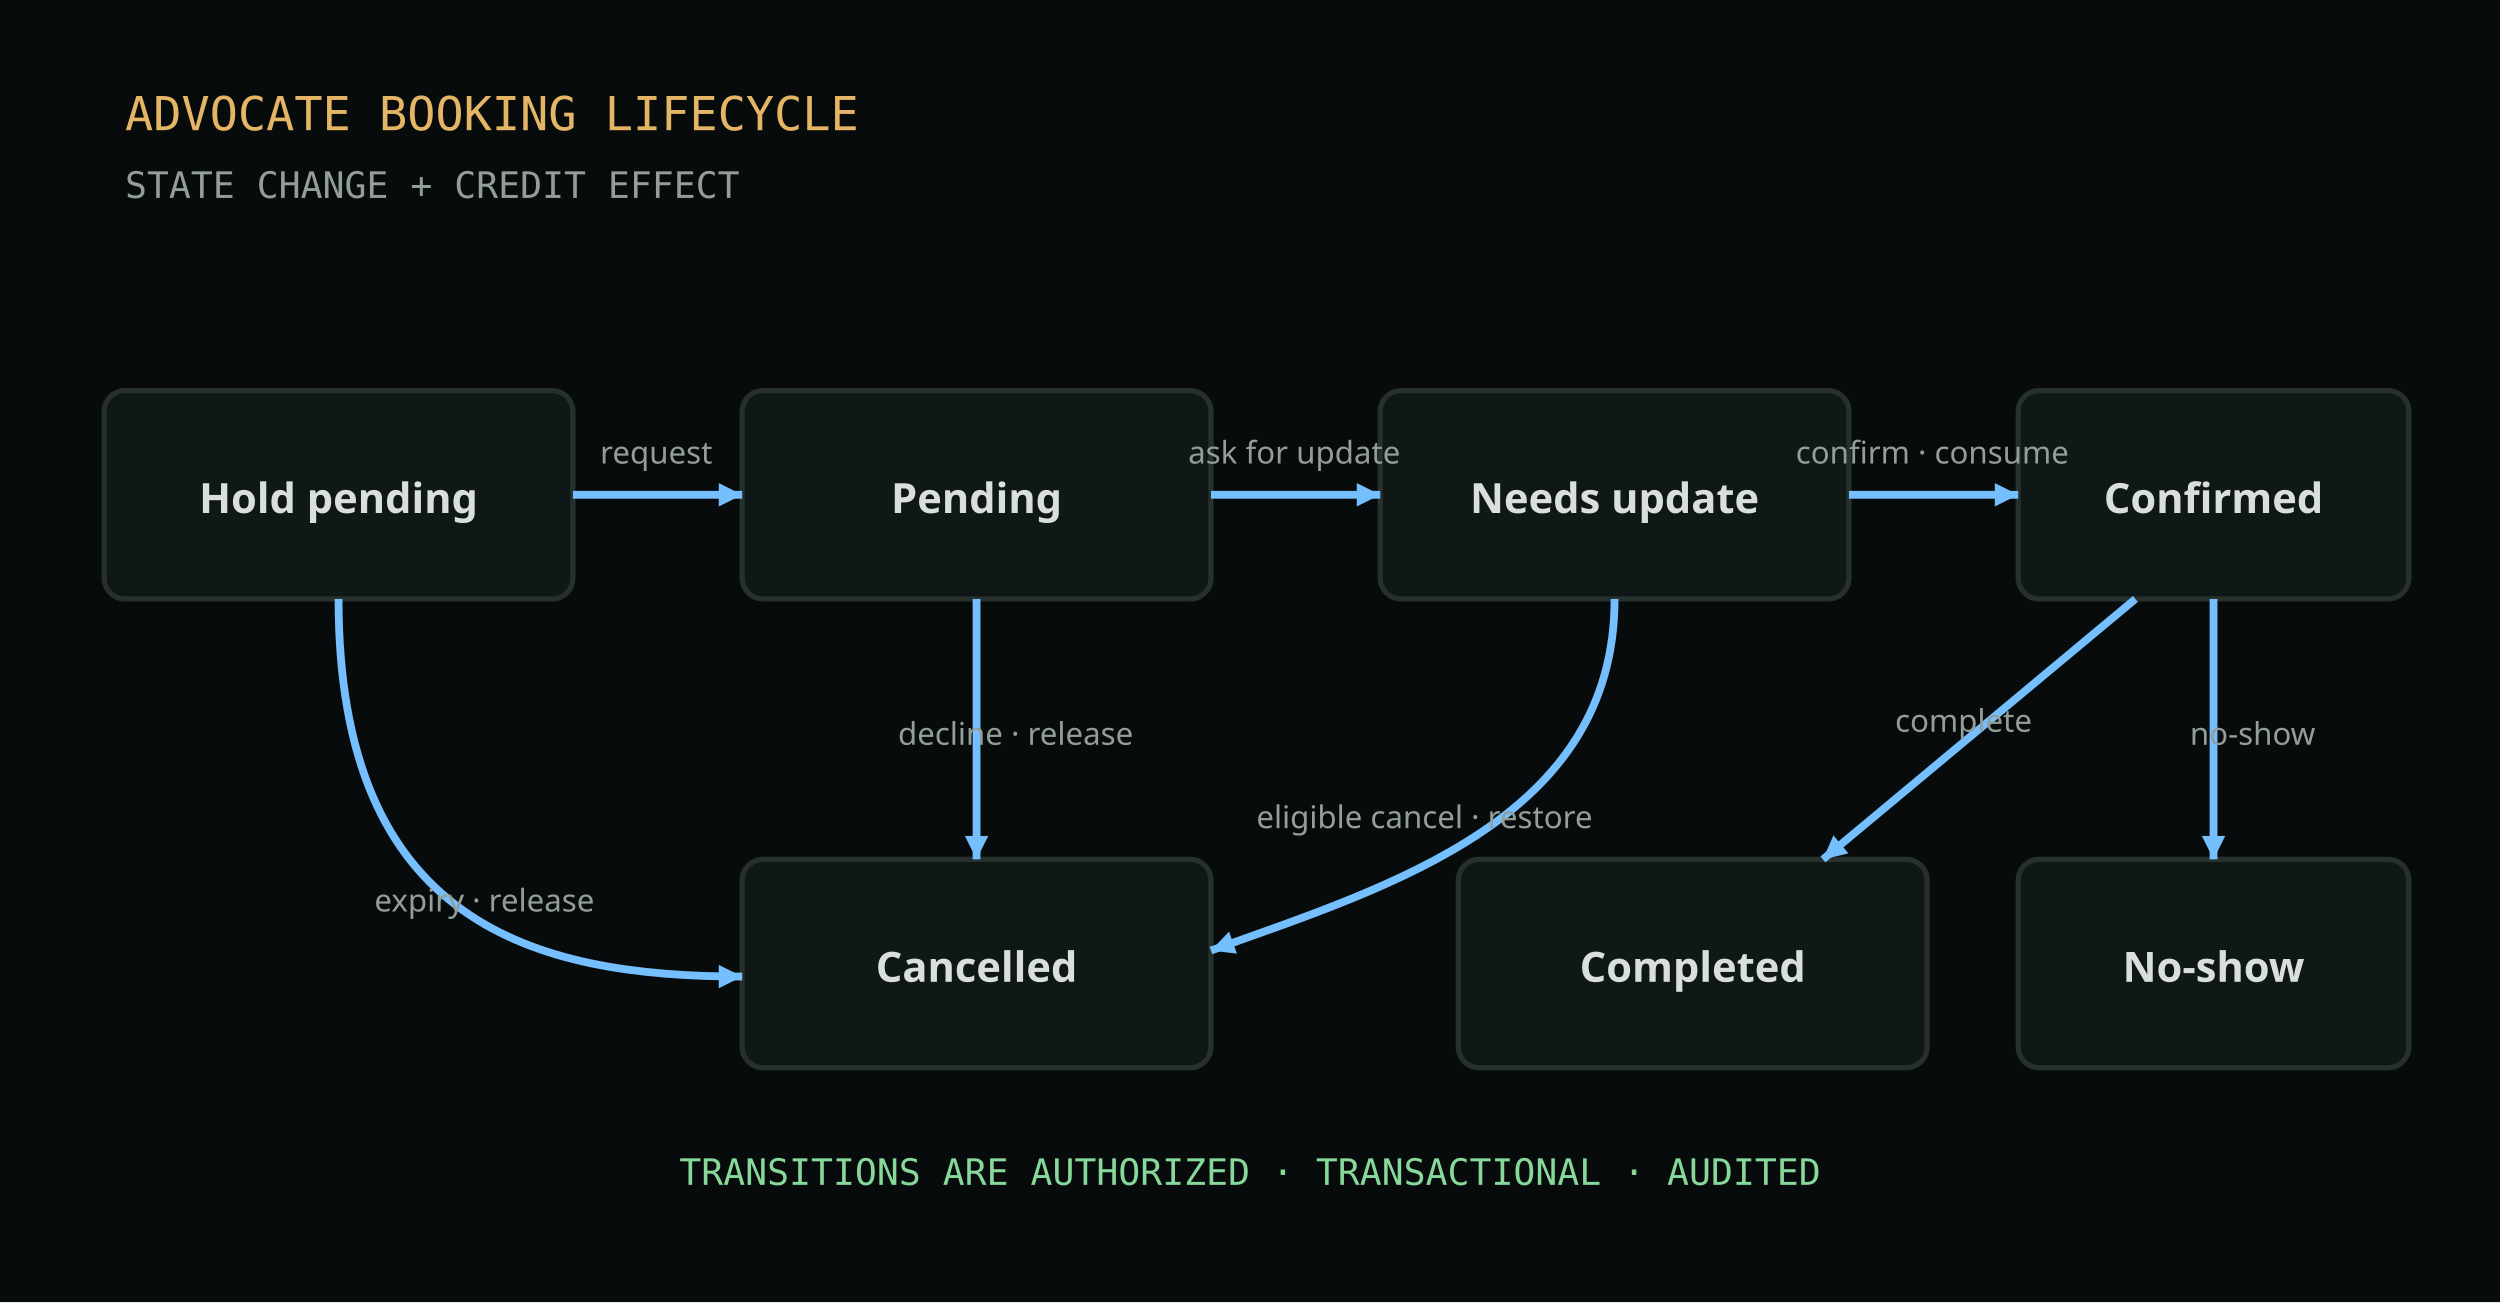
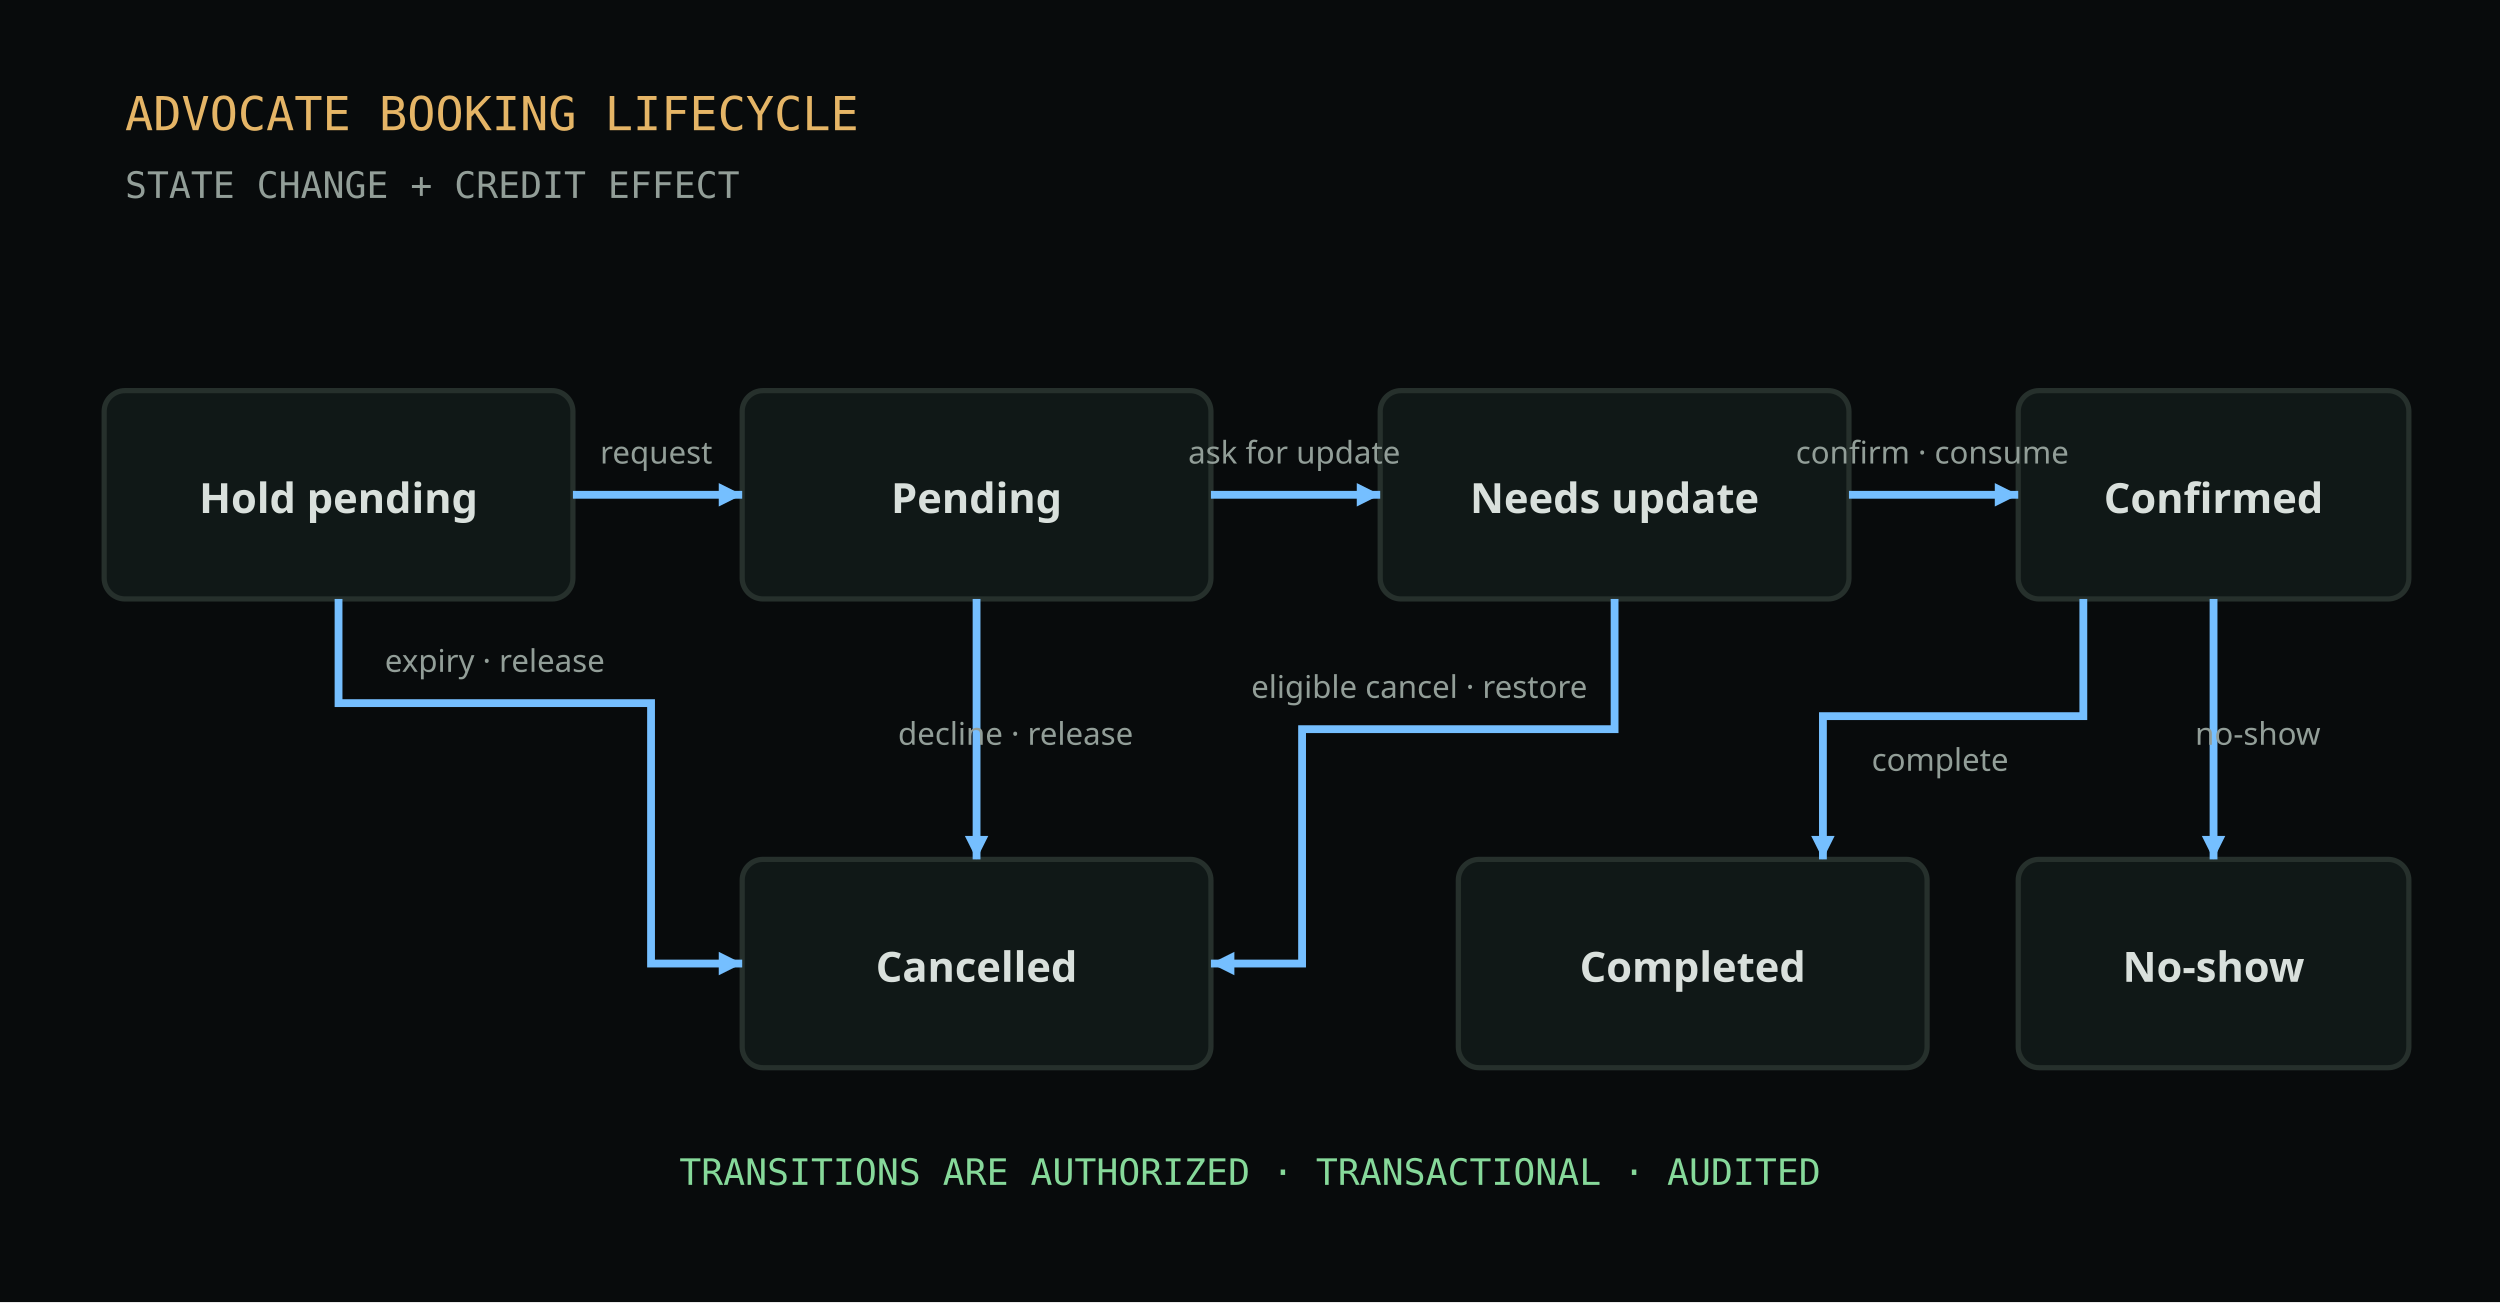
<svg xmlns="http://www.w3.org/2000/svg" width="960" height="500" viewBox="0 0 960 500" role="img" aria-labelledby="title desc">
  <defs>
    <marker id="arrowhead" markerWidth="9" markerHeight="9" refX="9" refY="4.5" orient="auto" markerUnits="userSpaceOnUse">
      <path d="M0 0 L9 4.5 L0 9 Z" fill="#75bfff" />
    </marker>
  </defs>
  <rect width="960" height="500" fill="#080b0c" />
  <g font-family="ui-monospace, monospace">
    <text x="48" y="50" fill="#e5b566" font-size="18">ADVOCATE BOOKING LIFECYCLE</text>
    <text x="48" y="76" fill="#929e98" font-size="14">STATE CHANGE + CREDIT EFFECT</text>
  </g>
  <g fill="#101817" stroke="#26302c" stroke-width="2">
    <rect x="40" y="150" width="180" height="80" rx="8" />
    <rect x="285" y="150" width="180" height="80" rx="8" />
    <rect x="530" y="150" width="180" height="80" rx="8" />
    <rect x="775" y="150" width="150" height="80" rx="8" />
    <rect x="285" y="330" width="180" height="80" rx="8" />
    <rect x="560" y="330" width="180" height="80" rx="8" />
    <rect x="775" y="330" width="150" height="80" rx="8" />
  </g>
  <g fill="#d9e0dc" font-family="ui-sans-serif, sans-serif" font-size="16" font-weight="700" text-anchor="middle">
    <text x="130" y="197">Hold pending</text>
    <text x="375" y="197">Pending</text>
    <text x="620" y="197">Needs update</text>
    <text x="850" y="197">Confirmed</text>
    <text x="375" y="377">Cancelled</text>
    <text x="650" y="377">Completed</text>
    <text x="850" y="377">No-show</text>
  </g>
  <g stroke="#75bfff" stroke-width="3" fill="none" marker-end="url(#arrowhead)">
-     <path d="M220 190h65" />
-     <path d="M465 190h65" />
-     <path d="M710 190h65" />
-     <path d="M375 230v100" />
-     <path d="M130 230c0 125 75 145 155 145" />
-     <path d="M620 230c0 84-85 110-155 135" />
-     <path d="M820 230 L700 330" />
-     <path d="M850 230v100" />
+     <path d="M220 190 H285" />
+     <path d="M465 190 H530" />
+     <path d="M710 190 H775" />
+     <path d="M375 230 V330" />
+     <path d="M130 230 V270 H250 V370 H285" />
+     <path d="M620 230 V280 H500 V370 H465" />
+     <path d="M800 230 V275 H700 V330" />
+     <path d="M850 230 V330" />
  </g>
  <g font-family="ui-sans-serif, sans-serif" font-size="12" fill="#929e98" text-anchor="middle">
    <text x="252" y="178">request</text>
    <text x="497" y="178">ask for update</text>
    <text x="742" y="178">confirm · consume</text>
    <text x="390" y="286">decline · release</text>
-     <text x="186" y="350">expiry · release</text>
-     <text x="547" y="318">eligible cancel · restore</text>
-     <text x="754" y="281">complete</text>
-     <text x="865" y="286">no-show</text>
+     <text x="190" y="258">expiry · release</text>
+     <text x="545" y="268">eligible cancel · restore</text>
+     <text x="745" y="296">complete</text>
+     <text x="867" y="286">no-show</text>
  </g>
  <text x="480" y="455" text-anchor="middle" fill="#86d99a" font-family="ui-monospace, monospace" font-size="14">TRANSITIONS ARE AUTHORIZED · TRANSACTIONAL · AUDITED</text>
</svg>
